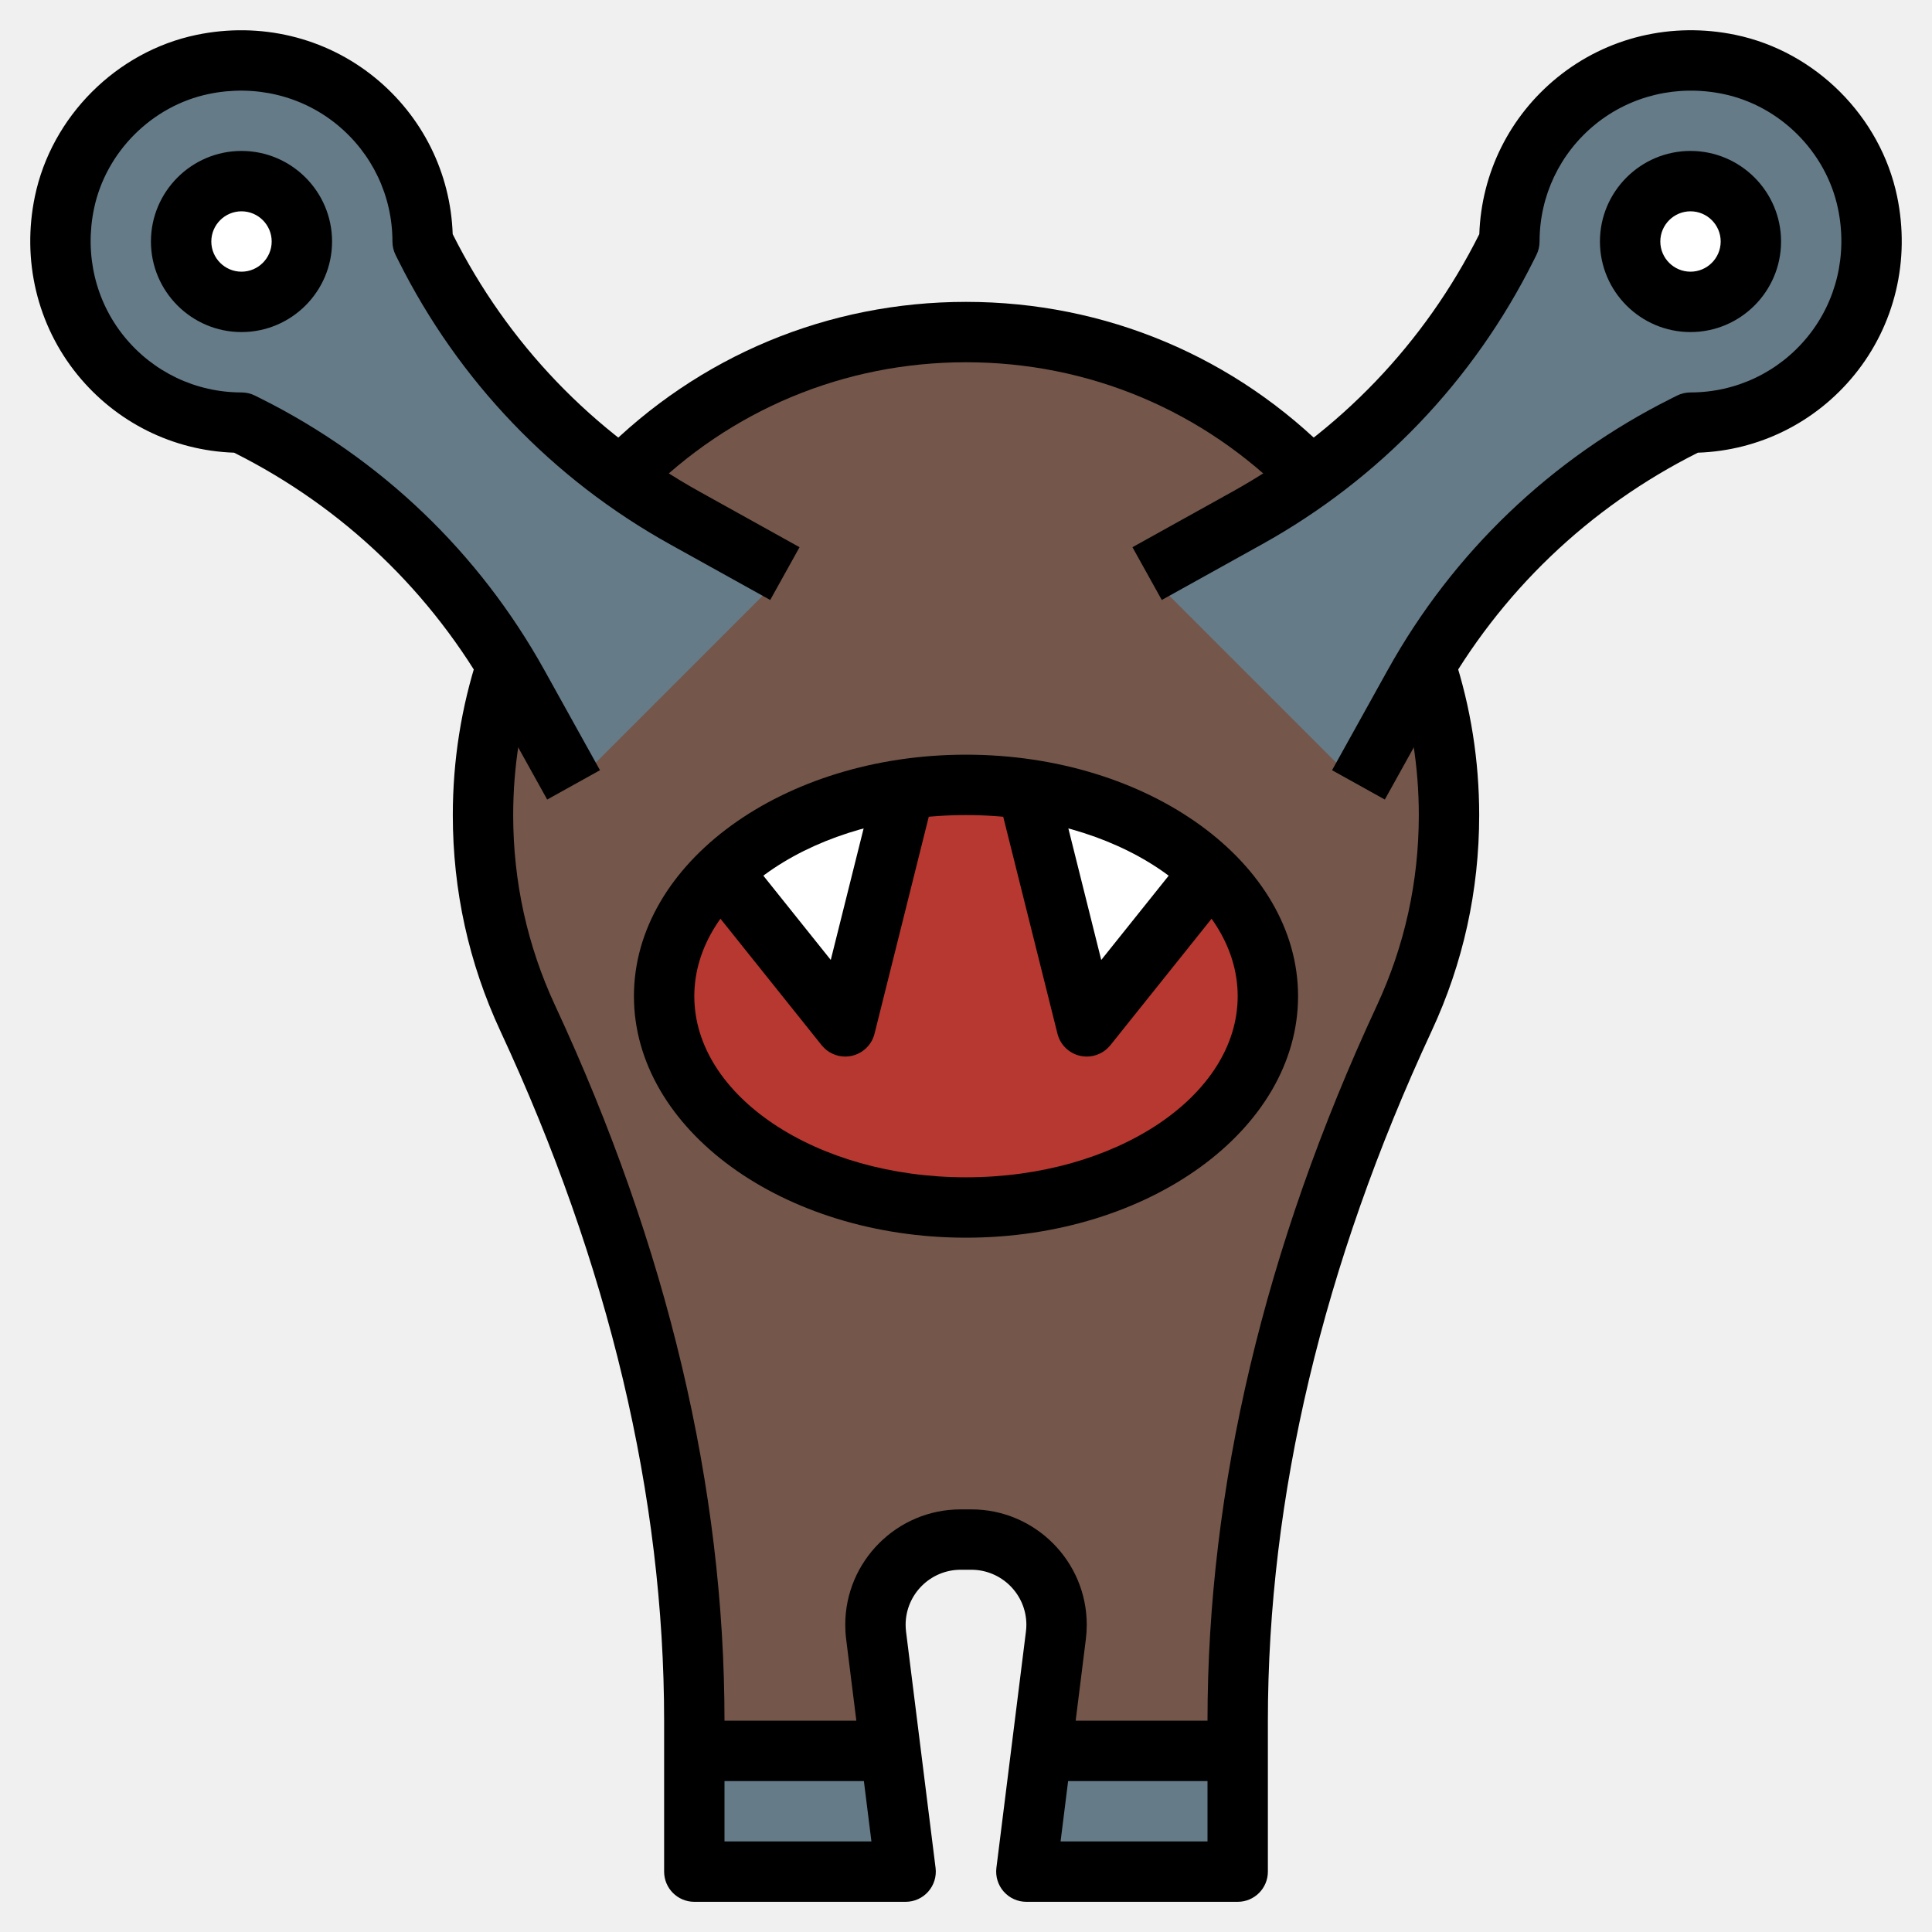
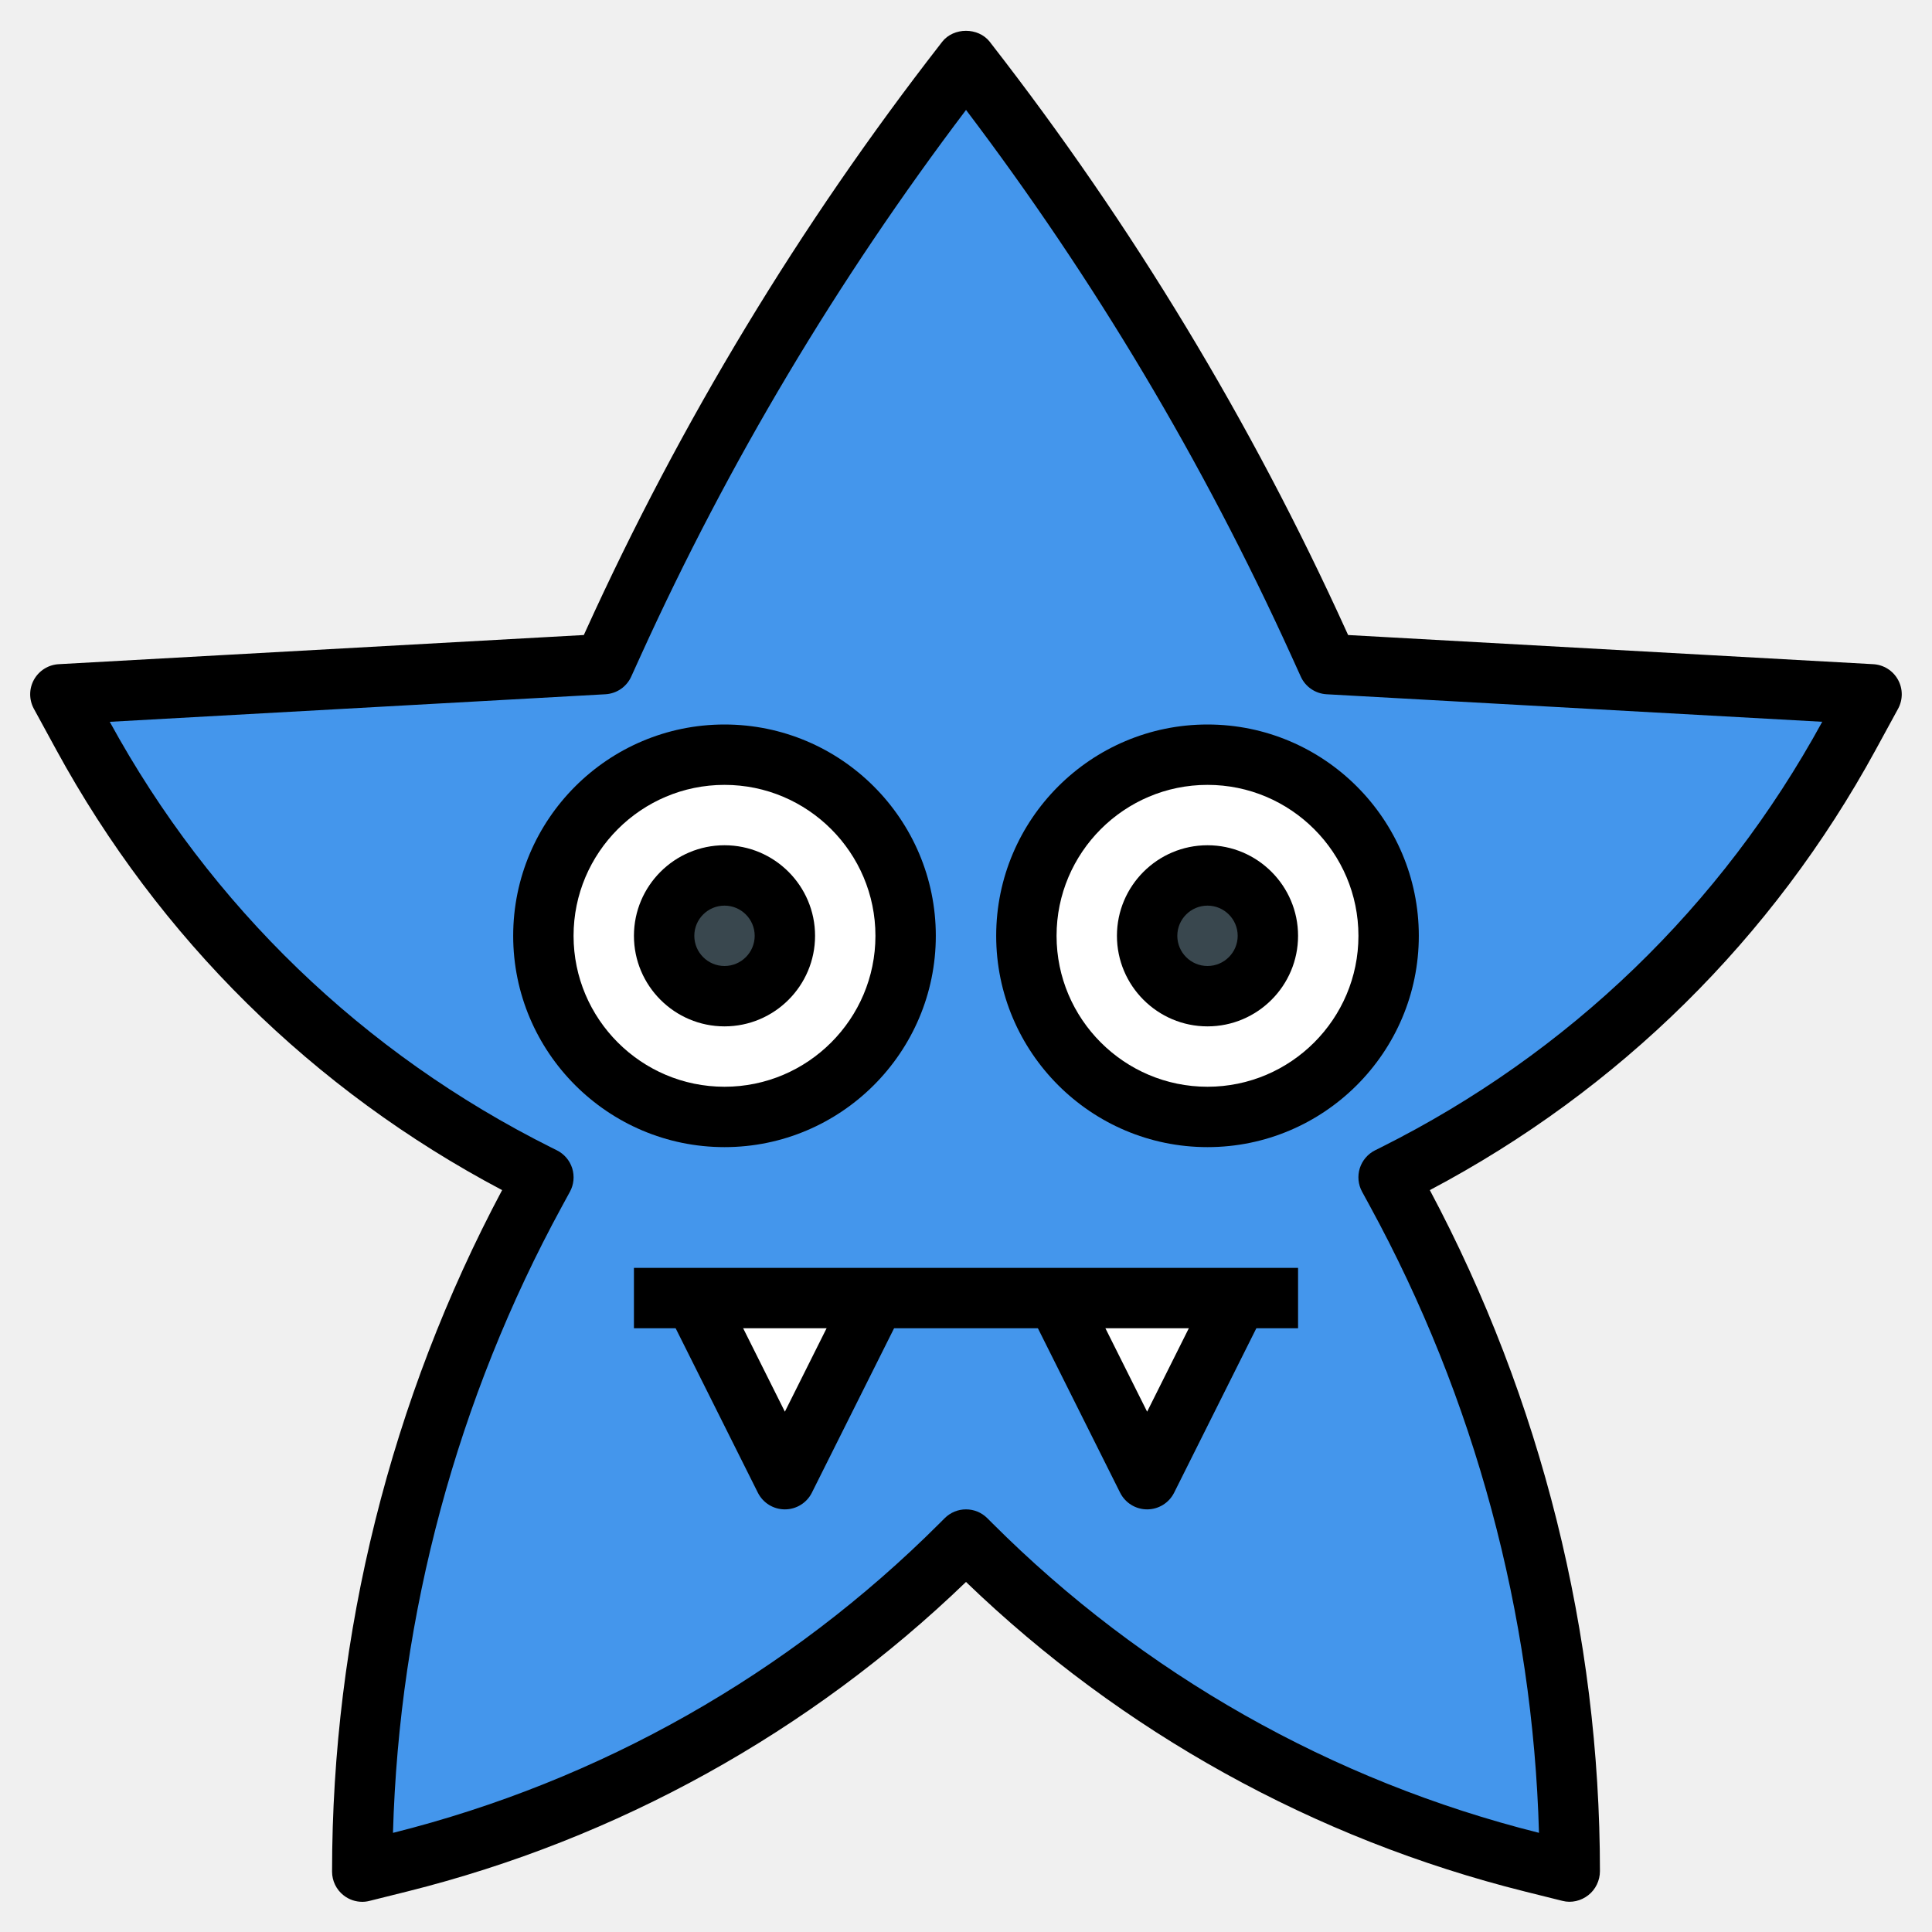
<svg xmlns="http://www.w3.org/2000/svg" version="1.1" id="Layer_3" x="0px" y="0px" viewBox="0 0 64 64" style="enable-background:new 0 0 64 64;" xml:space="preserve" width="512" height="512">
  <g>
    <g>
-       <path style="fill:#74564A;" d="M48,27c0-8.837-7.163-16-16-16s-16,7.163-16,16c0,2.406,0.531,4.687,1.483,6.733    C20.89,41.062,23,48.926,23,57.008V62h7l-0.978-7.826C29.007,54.058,29,53.941,29,53.824v0C29,52.264,30.264,51,31.824,51h0.352    C33.736,51,35,52.264,35,53.824v0c0,0.117-0.007,0.234-0.022,0.35L34,62h7v-4.992c0-8.082,2.11-15.946,5.517-23.275    C47.469,31.687,48,29.406,48,27z" />
+       <path style="fill:#4496EC;" d="M32,51l0.166,0.166c5.126,5.126,11.55,8.763,18.583,10.521L52,62v-0.015    c0-7.864-1.973-15.602-5.739-22.506L46,39l0.182-0.091c6.392-3.196,11.652-8.272,15.074-14.545L62,23l-18-1l-0.322-0.709    C40.57,14.454,36.671,8.005,32.06,2.077L32,2l-0.06,0.077c-4.611,5.928-8.51,12.376-11.617,19.213L20,22L2,23l0.744,1.364    c3.422,6.274,8.682,11.349,15.074,14.545L18,39l-0.261,0.479C13.973,46.382,12,54.121,12,61.985V62l1.251-0.313    c7.033-1.758,13.456-5.395,18.583-10.521L32,51z" />
    </g>
    <g>
-       <polygon style="fill:#657B88;" points="34,62 41,62 41,58 34.5,58   " />
+       <circle style="fill:#FFFFFF;" cx="24" cy="31" r="6" />
    </g>
    <g>
-       <polygon style="fill:#657B88;" points="29.5,58 23,58 23,62 30,62   " />
+       <circle style="fill:#FFFFFF;" cx="40" cy="31" r="6" />
    </g>
    <g>
-       <path style="fill:#657B88;" d="M19,26l-1.845-3.321c-2.055-3.7-5.18-6.692-8.966-8.584L8,14c-3.735,0-6.673-3.413-5.865-7.291    c0.473-2.268,2.306-4.102,4.574-4.574C10.587,1.327,14,4.265,14,8l0.095,0.189c1.893,3.785,4.885,6.911,8.584,8.966L26,19" />
+       <polyline style="fill:#FFFFFF;" points="23,43 26,49 29,43   " />
    </g>
    <g>
-       <path style="fill:#657B88;" d="M45,26l1.845-3.321c2.055-3.7,5.18-6.692,8.966-8.584L56,14c3.735,0,6.673-3.413,5.865-7.291    c-0.473-2.268-2.306-4.102-4.574-4.574C53.413,1.327,50,4.265,50,8l-0.095,0.189c-1.893,3.785-4.885,6.911-8.584,8.966L38,19" />
+       <polyline style="fill:#FFFFFF;" points="35,43 38,49 41,43   " />
    </g>
    <g>
-       <circle style="fill:#FFFFFF;" cx="8" cy="8" r="2" />
+       <circle style="fill:#39474E;" cx="24" cy="31" r="2" />
    </g>
    <g>
-       <circle style="fill:#FFFFFF;" cx="56" cy="8" r="2" />
+       <circle style="fill:#39474E;" cx="40" cy="31" r="2" />
    </g>
    <g>
-       <ellipse style="fill:#B63830;" cx="32" cy="33" rx="10" ry="7" />
+       <path d="M12,63c-0.221,0-0.438-0.073-0.615-0.212C11.142,62.599,11,62.308,11,62c0-7.86,1.946-15.65,5.633-22.576    c-6.269-3.314-11.362-8.341-14.767-14.581l-0.744-1.364c-0.164-0.301-0.163-0.666,0.004-0.965s0.476-0.493,0.818-0.512    l17.396-0.966l0.072-0.158c3.135-6.898,7.084-13.43,11.738-19.414c0.001-0.001,0.062-0.08,0.062-0.081    c0.381-0.483,1.193-0.483,1.574,0c0,0.001,0.062,0.079,0.062,0.081c4.654,5.984,8.604,12.516,11.738,19.414l0.072,0.158    l17.396,0.966c0.343,0.019,0.651,0.212,0.818,0.512s0.168,0.664,0.004,0.965l-0.744,1.364    c-3.404,6.241-8.499,11.268-14.767,14.581C51.054,46.35,53,54.139,53,61.984c0,0.308-0.142,0.606-0.385,0.796    c-0.242,0.19-0.56,0.266-0.857,0.189l-1.251-0.312C43.544,60.917,37.161,57.378,32,52.404    c-5.161,4.974-11.544,8.513-18.507,10.253l-1.251,0.312C12.162,62.99,12.081,63,12,63z M3.636,23.911    c3.341,6.112,8.398,10.989,14.629,14.104l0.181,0.09c0.243,0.121,0.427,0.336,0.509,0.595c0.081,0.26,0.054,0.541-0.076,0.779    l-0.261,0.479c-3.472,6.366-5.397,13.517-5.6,20.758C19.87,59,26.132,55.453,31.127,50.459l0.166-0.166    c0.391-0.391,1.023-0.391,1.414,0l0.166,0.166C37.867,55.453,44.13,59,50.981,60.715c-0.203-7.25-2.129-14.396-5.599-20.758    l-0.261-0.479c-0.13-0.238-0.157-0.52-0.076-0.779c0.082-0.259,0.266-0.474,0.509-0.595l0.183-0.091    c6.229-3.114,11.286-7.991,14.627-14.103l-16.42-0.912c-0.371-0.021-0.701-0.246-0.854-0.585l-0.322-0.709    c-2.905-6.392-6.524-12.463-10.767-18.062c-4.271,5.645-7.874,11.694-10.769,18.062l-0.322,0.709    c-0.153,0.339-0.483,0.564-0.854,0.585L3.636,23.911z" />
    </g>
    <g>
-       <polyline style="fill:#FFFFFF;" points="24,29 28,34 30,26   " />
+       <path d="M24,38c-3.859,0-7-3.141-7-7c0-3.86,3.141-7,7-7s7,3.14,7,7C31,34.859,27.859,38,24,38z M24,26c-2.757,0-5,2.243-5,5    s2.243,5,5,5s5-2.243,5-5S26.757,26,24,26z" />
    </g>
    <g>
-       <polyline style="fill:#FFFFFF;" points="40,29 36,34 34,26   " />
+       <path d="M24,34c-1.654,0-3-1.346-3-3s1.346-3,3-3s3,1.346,3,3S25.654,34,24,34z M24,30c-0.552,0-1,0.449-1,1s0.448,1,1,1    s1-0.449,1-1S24.552,30,24,30z" />
    </g>
    <g>
-       <path d="M42.72,16.509C39.875,13.601,36.067,12,32,12c-4.028,0-7.81,1.575-10.647,4.435l-1.42-1.409    C23.149,11.785,27.435,10,32,10c4.61,0,8.925,1.814,12.15,5.109L42.72,16.509z" />
+       <path d="M40,38c-3.859,0-7-3.141-7-7c0-3.86,3.141-7,7-7s7,3.14,7,7C47,34.859,43.859,38,40,38z M40,26c-2.757,0-5,2.243-5,5    s2.243,5,5,5s5-2.243,5-5S42.757,26,40,26z" />
    </g>
    <g>
-       <path d="M41,63h-7c-0.287,0-0.56-0.123-0.75-0.338c-0.19-0.215-0.278-0.502-0.243-0.786l0.978-7.825    C33.995,53.975,34,53.899,34,53.824C34,52.818,33.182,52,32.176,52h-0.352C30.818,52,30,52.818,30,53.824    c0,0.075,0.005,0.15,0.014,0.226l0.978,7.826c0.036,0.284-0.053,0.571-0.243,0.786C30.56,62.877,30.287,63,30,63h-7    c-0.552,0-1-0.447-1-1v-4.992c0-7.424-1.825-15.112-5.424-22.853C15.53,31.906,15,29.498,15,27c0-1.802,0.28-3.575,0.833-5.271    l1.901,0.62C17.247,23.844,17,25.409,17,27c0,2.205,0.468,4.329,1.39,6.312C22.112,41.318,24,49.291,24,57.008V61h4.867    l-0.837-6.701C28.01,54.143,28,53.983,28,53.824C28,51.716,29.715,50,31.824,50h0.352C34.285,50,36,51.716,36,53.824    c0,0.159-0.01,0.318-0.03,0.476L35.133,61H40v-3.992c0-7.717,1.888-15.689,5.61-23.696C46.532,31.329,47,29.205,47,27    c0-1.591-0.247-3.156-0.735-4.651l1.901-0.62C48.72,23.425,49,25.198,49,27c0,2.498-0.53,4.906-1.576,7.155    C43.825,41.896,42,49.584,42,57.008V62C42,62.553,41.552,63,41,63z" />
+       <path d="M40,34c-1.654,0-3-1.346-3-3s1.346-3,3-3s3,1.346,3,3S41.654,34,40,34z M40,30c-0.552,0-1,0.449-1,1s0.448,1,1,1    s1-0.449,1-1S40.552,30,40,30z" />
    </g>
    <g>
-       <path d="M18.126,26.486l-1.845-3.321c-1.964-3.534-4.912-6.359-8.526-8.169c-2.024-0.069-3.904-1.002-5.189-2.582    C1.23,10.77,0.716,8.616,1.156,6.505c0.552-2.647,2.702-4.797,5.349-5.349c2.11-0.44,4.265,0.074,5.909,1.411    c1.58,1.285,2.513,3.165,2.582,5.189c1.811,3.614,4.635,6.562,8.169,8.526l3.321,1.845l-0.972,1.748l-3.321-1.845    c-3.892-2.163-7.002-5.411-8.993-9.393l-0.095-0.189C13.036,8.309,13,8.155,13,8c0-1.512-0.674-2.927-1.848-3.882    C9.977,3.163,8.429,2.797,6.913,3.114C5.032,3.506,3.506,5.032,3.114,6.913c-0.317,1.519,0.049,3.064,1.004,4.239    C5.073,12.326,6.488,13,8,13c0.155,0,0.309,0.036,0.447,0.105L8.637,13.2c3.982,1.991,7.23,5.101,9.393,8.993l1.845,3.321    L18.126,26.486z" />
+       <rect x="21" y="42" width="22" height="2" />
    </g>
    <g>
-       <path d="M8,11c-1.654,0-3-1.346-3-3s1.346-3,3-3s3,1.346,3,3S9.654,11,8,11z M8,7C7.449,7,7,7.449,7,8s0.449,1,1,1s1-0.449,1-1    S8.551,7,8,7z" />
+       <path d="M26,50c-0.379,0-0.725-0.214-0.895-0.553l-3-6l1.789-0.895L26,46.764l2.105-4.211l1.789,0.895l-3,6    C26.725,49.786,26.379,50,26,50z" />
    </g>
    <g>
-       <path d="M45.874,26.486l-1.748-0.972l1.845-3.321c2.163-3.892,5.411-7.002,9.393-8.993l0.189-0.095C55.691,13.036,55.845,13,56,13    c1.512,0,2.927-0.674,3.882-1.848c0.955-1.175,1.321-2.72,1.004-4.239c-0.392-1.881-1.918-3.407-3.799-3.799    c-1.518-0.317-3.063,0.05-4.239,1.004C51.674,5.073,51,6.488,51,8c0,0.155-0.036,0.309-0.105,0.447L50.8,8.637    c-1.991,3.982-5.101,7.23-8.993,9.393l-3.321,1.845l-0.972-1.748l3.321-1.845c3.534-1.964,6.359-4.912,8.169-8.526    c0.069-2.024,1.002-3.904,2.582-5.189c1.644-1.337,3.796-1.852,5.909-1.411c2.647,0.552,4.797,2.702,5.349,5.349    c0.44,2.111-0.074,4.265-1.411,5.909c-1.285,1.58-3.165,2.513-5.189,2.582c-3.614,1.811-6.562,4.635-8.526,8.169L45.874,26.486z" />
-     </g>
-     <g>
-       <path d="M56,11c-1.654,0-3-1.346-3-3s1.346-3,3-3s3,1.346,3,3S57.654,11,56,11z M56,7c-0.551,0-1,0.449-1,1s0.449,1,1,1    s1-0.449,1-1S56.551,7,56,7z" />
-     </g>
-     <g>
-       <path d="M32,41c-6.065,0-11-3.589-11-8s4.935-8,11-8s11,3.589,11,8S38.065,41,32,41z M32,27c-4.962,0-9,2.691-9,6s4.038,6,9,6    s9-2.691,9-6S36.962,27,32,27z" />
-     </g>
-     <g>
-       <path d="M28,35c-0.3,0-0.589-0.135-0.781-0.375l-4-5l1.562-1.249l2.739,3.423l1.51-6.042l1.94,0.485l-2,8    c-0.092,0.369-0.386,0.653-0.757,0.734C28.142,34.992,28.071,35,28,35z" />
-     </g>
-     <g>
-       <path d="M36,35c-0.071,0-0.142-0.008-0.213-0.023c-0.371-0.081-0.665-0.365-0.757-0.734l-2-8l1.94-0.485l1.51,6.042l2.739-3.423    l1.562,1.249l-4,5C36.589,34.865,36.3,35,36,35z" />
-     </g>
-     <g>
-       <rect x="23" y="57" width="7" height="2" />
-     </g>
-     <g>
-       <rect x="34" y="57" width="7" height="2" />
+       <path d="M38,50c-0.379,0-0.725-0.214-0.895-0.553l-3-6l1.789-0.895L38,46.764l2.105-4.211l1.789,0.895l-3,6    C38.725,49.786,38.379,50,38,50z" />
    </g>
  </g>
</svg>
